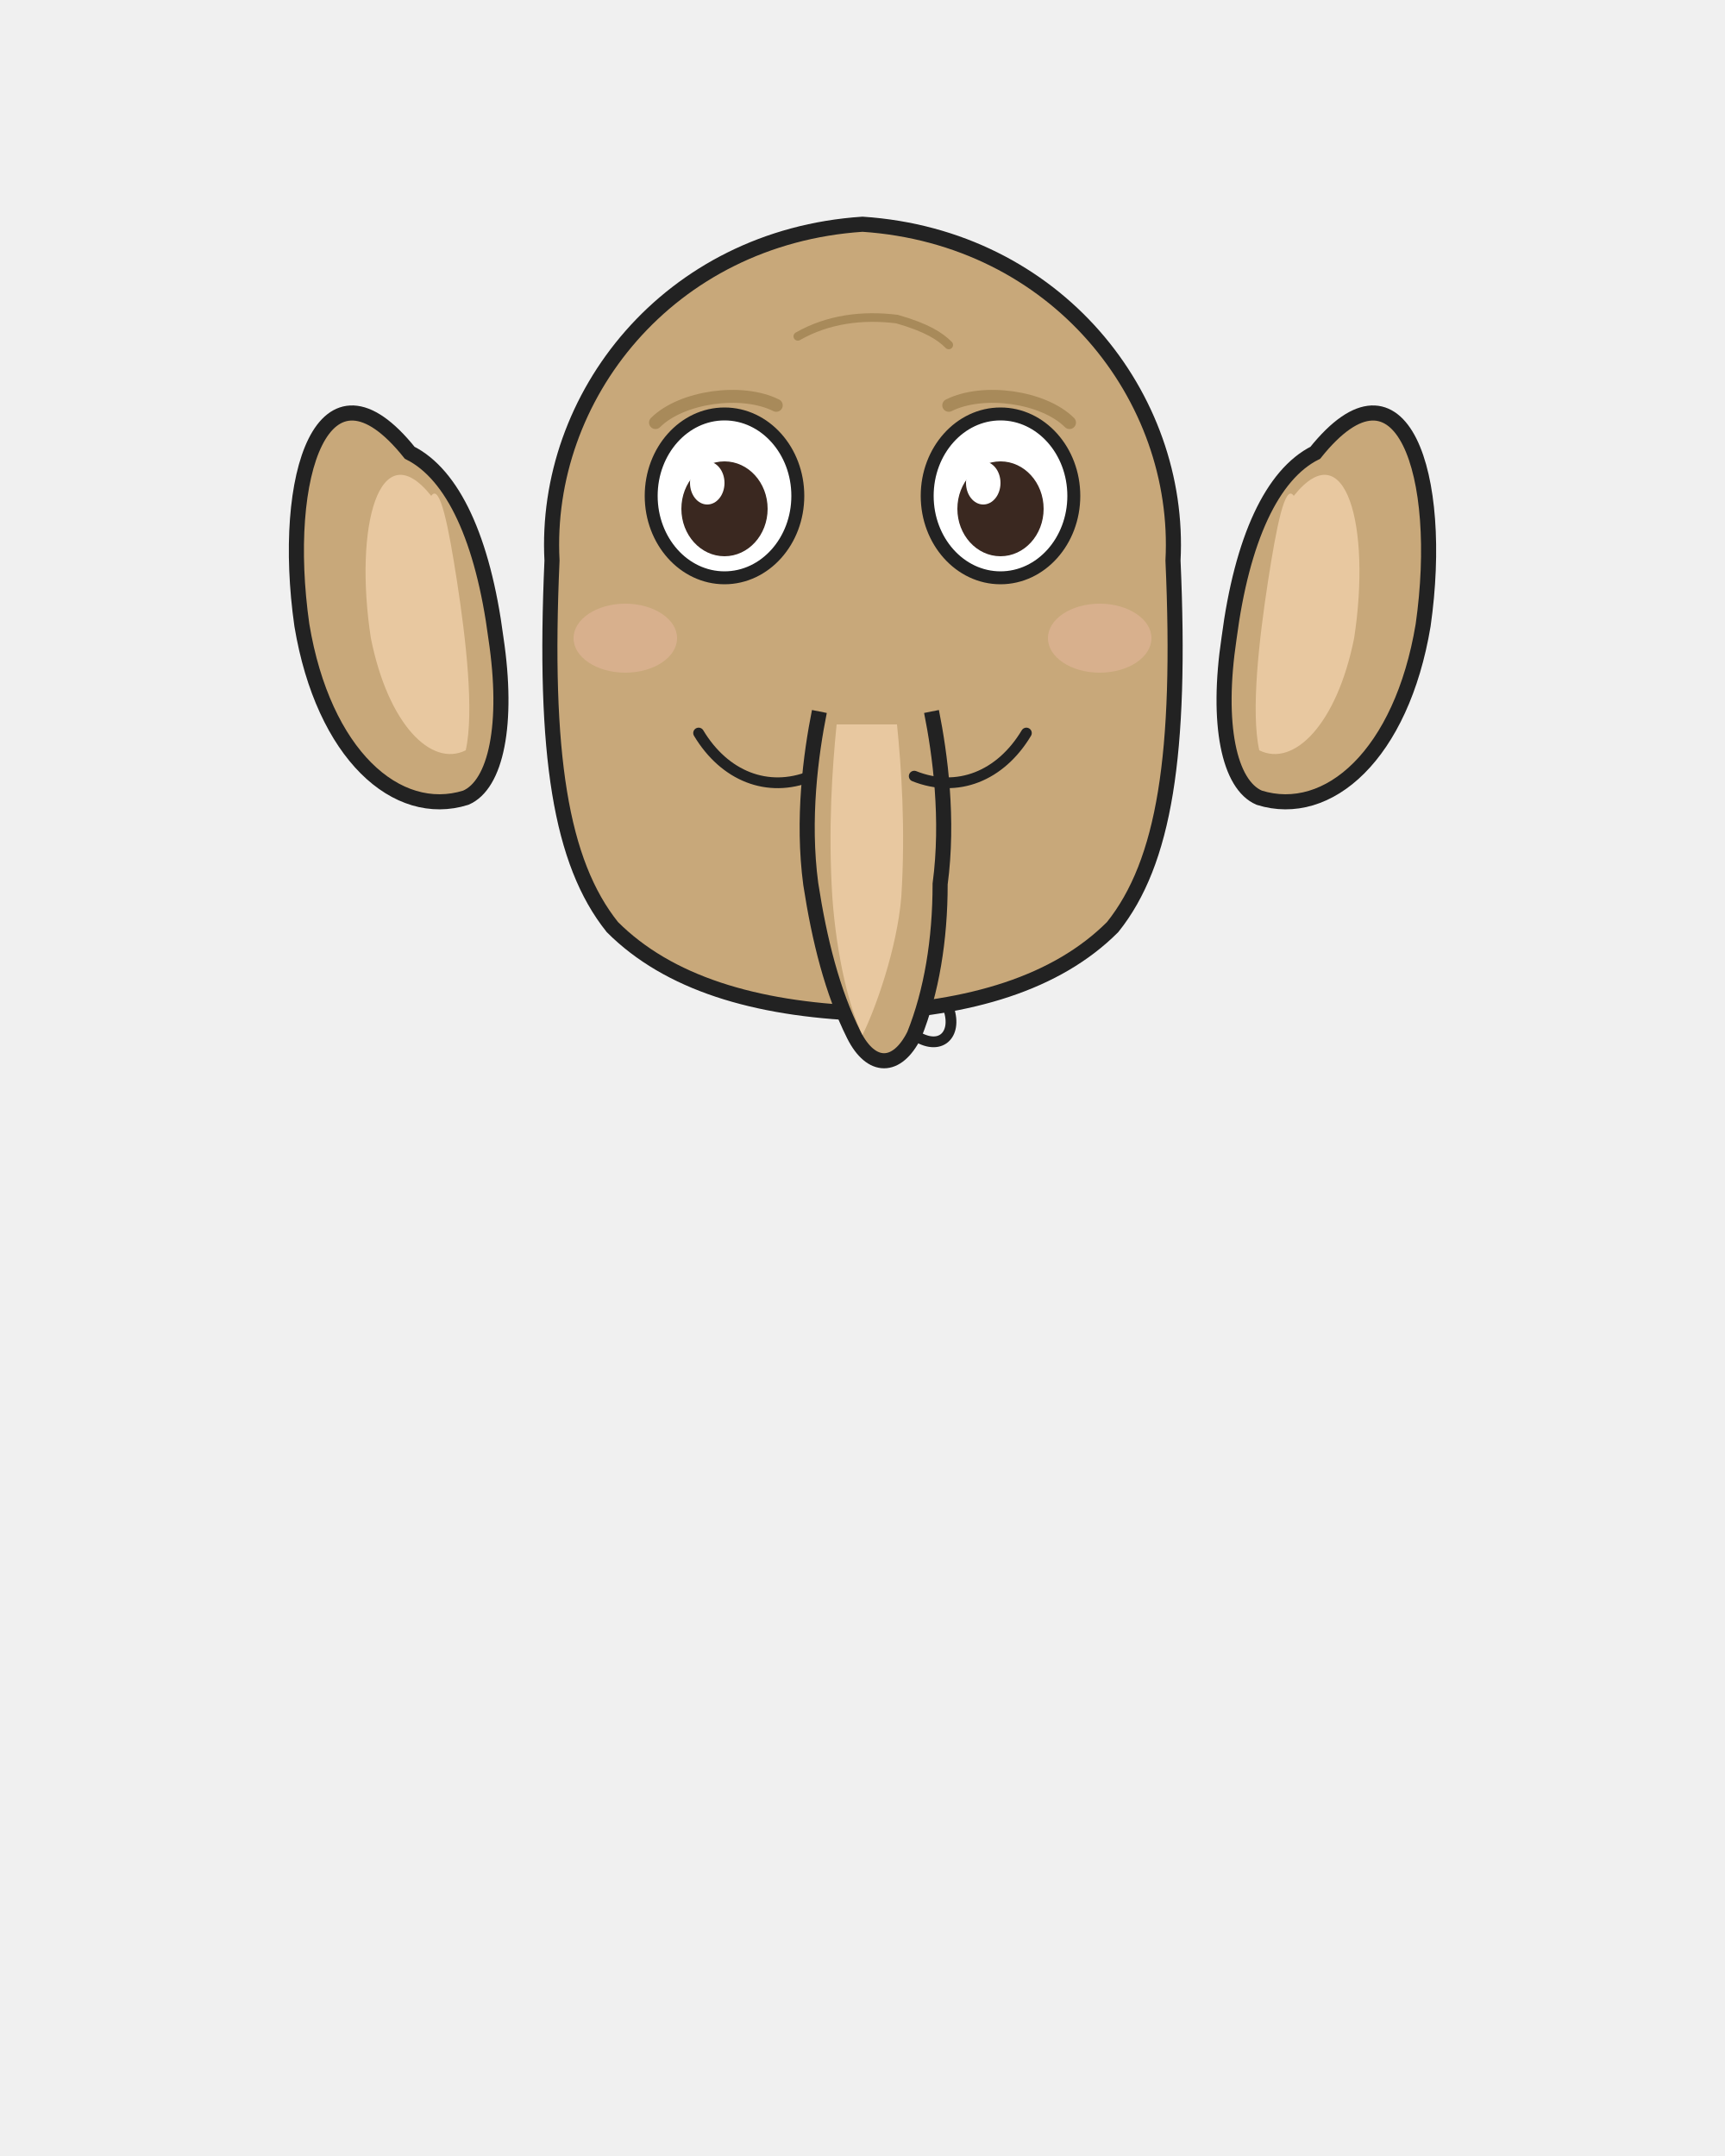
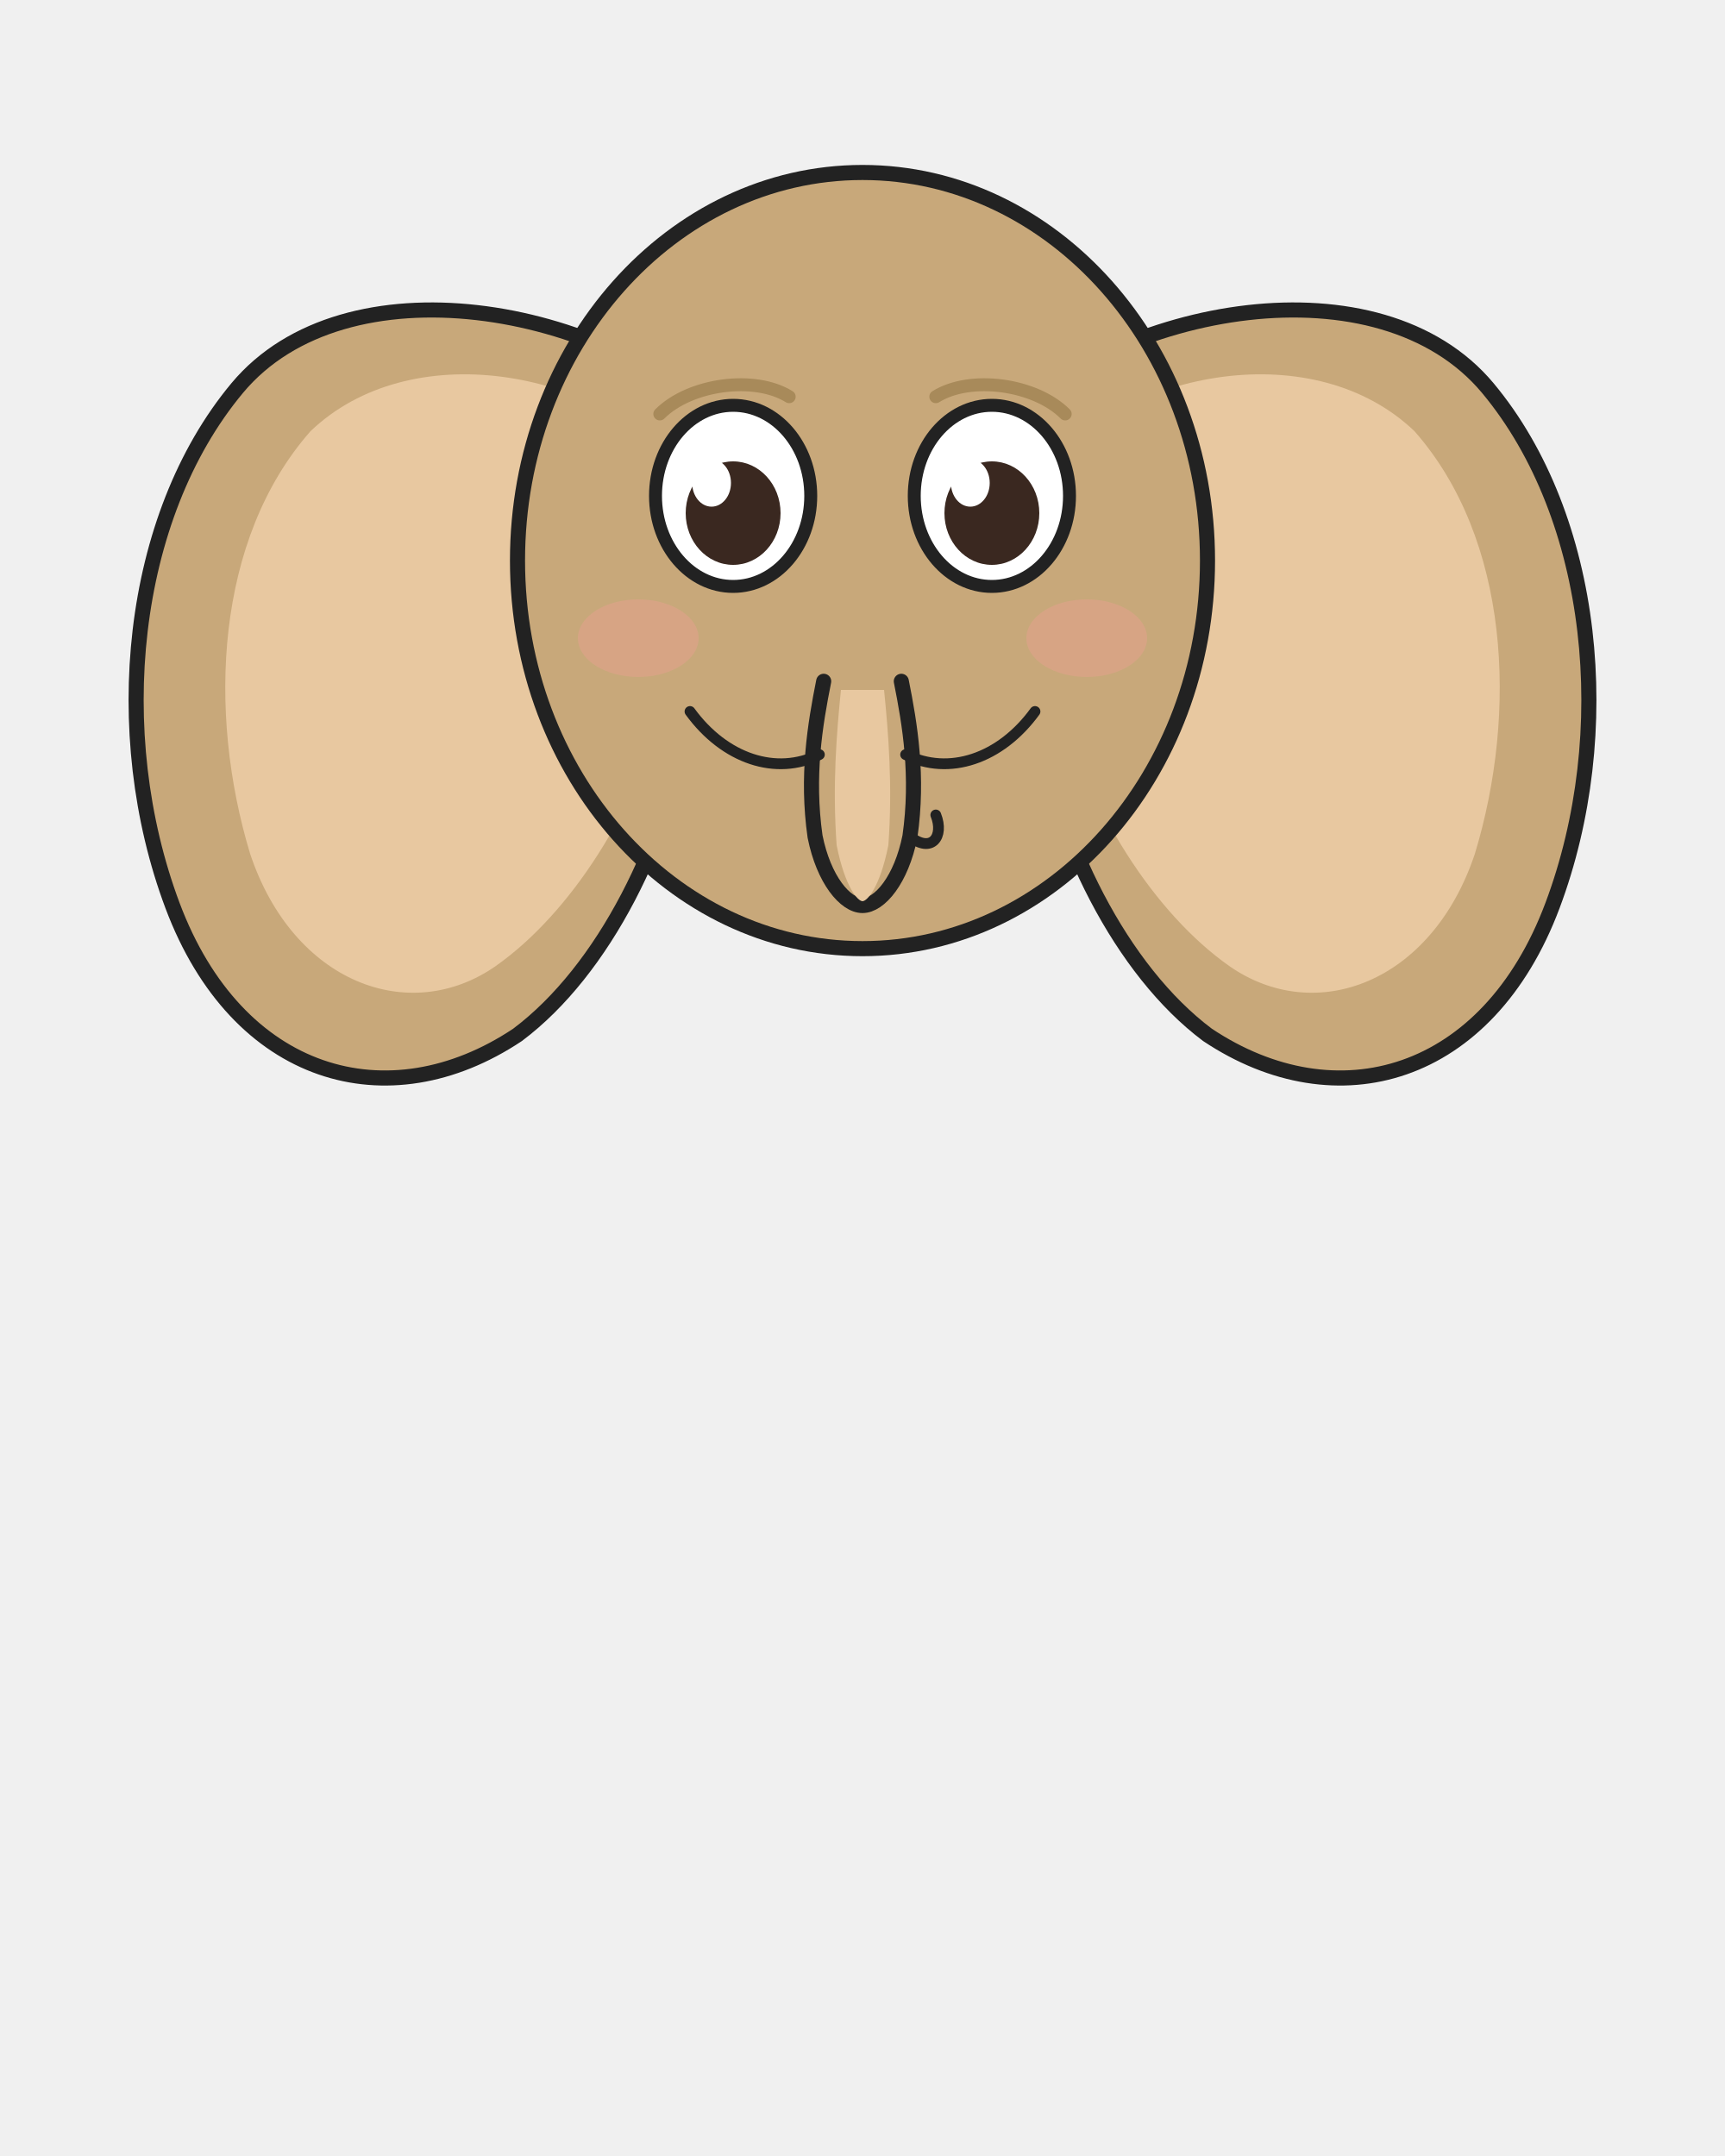
<svg xmlns="http://www.w3.org/2000/svg" viewBox="0 0 400 500">
-   <path d="M95,105 C75,80 65,110 70,145 C75,175 92,190 108,185 C115,182 118,168 115,148 C112,125 105,110 95,105Z" fill="#C8A87A" stroke="#222" stroke-width="3.5" />
-   <path d="M100,115 C88,100 82,122 86,148 C90,168 100,178 108,174 C110,165 108,148 106,135 C104,122 102,112 100,115Z" fill="#E8C8A0" stroke="none" />
-   <path d="M305,105 C325,80 335,110 330,145 C325,175 308,190 292,185 C285,182 282,168 285,148 C288,125 295,110 305,105Z" fill="#C8A87A" stroke="#222" stroke-width="3.5" />
-   <path d="M300,115 C312,100 318,122 314,148 C310,168 300,178 292,174 C290,165 292,148 294,135 C296,122 298,112 300,115Z" fill="#E8C8A0" stroke="none" />
-   <path d="M128,130 C126,92 155,55 200,52 C245,55 274,92 272,130 C274,175 270,200 258,215 C245,228 225,234 200,235 C175,234 155,228 142,215 C130,200 126,175 128,130Z" fill="#C8A87A" stroke="#222" stroke-width="3.5" />
-   <ellipse cx="168" cy="115" rx="17" ry="19" fill="#FFFFFF" stroke="#222" stroke-width="3" />
-   <ellipse cx="168" cy="118" rx="10" ry="11" fill="#3A2820" />
-   <ellipse cx="164" cy="112" rx="4" ry="5" fill="#FFFFFF" />
-   <ellipse cx="232" cy="115" rx="17" ry="19" fill="#FFFFFF" stroke="#222" stroke-width="3" />
-   <ellipse cx="232" cy="118" rx="10" ry="11" fill="#3A2820" />
-   <ellipse cx="228" cy="112" rx="4" ry="5" fill="#FFFFFF" />
-   <path d="M152,98 C158,92 172,90 180,94" fill="none" stroke="#A88A5A" stroke-width="3" stroke-linecap="round" />
-   <path d="M220,94 C228,90 242,92 248,98" fill="none" stroke="#A88A5A" stroke-width="3" stroke-linecap="round" />
-   <path d="M190,165 C188,175 186,190 188,205 C190,218 193,230 198,240 C202,248 208,248 212,240 C216,230 218,218 218,205 C220,190 218,175 216,165" fill="#C8A87A" stroke="#222" stroke-width="3.5" />
-   <path d="M194,168 C193,178 192,192 193,208 C194,222 197,234 200,240 C203,234 208,220 209,208 C210,192 209,178 208,168" fill="#E8C8A0" stroke="none" />
-   <path d="M212,240 C218,244 222,240 220,234" fill="none" stroke="#222" stroke-width="2.5" stroke-linecap="round" />
-   <path d="M162,170 C168,180 178,184 188,180" fill="none" stroke="#222" stroke-width="2.5" stroke-linecap="round" />
-   <path d="M238,170 C232,180 222,184 212,180" fill="none" stroke="#222" stroke-width="2.5" stroke-linecap="round" />
-   <ellipse cx="145" cy="148" rx="12" ry="8" fill="#E8B8A0" opacity="0.5" />
-   <ellipse cx="255" cy="148" rx="12" ry="8" fill="#E8B8A0" opacity="0.5" />
-   <path d="M185,78 C192,74 200,73 208,74 C215,76 218,78 220,80" fill="none" stroke="#A88A5A" stroke-width="2" stroke-linecap="round" />
+   <path d="M170,100 C140,70 80,60 55,90 C30,120 25,170 40,210 C55,250 90,260 120,240 C140,225 155,195 160,165" fill="#C8A87A" stroke="#222" stroke-width="3.5" stroke-linejoin="round" />
+   <path d="M160,110 C138,85 95,78 72,100 C50,125 48,165 58,198 C68,228 95,238 115,224 C132,212 148,188 155,160" fill="#E8C8A0" stroke="none" />
+   <path d="M230,100 C260,70 320,60 345,90 C370,120 375,170 360,210 C345,250 310,260 280,240 C260,225 245,195 240,165" fill="#C8A87A" stroke="#222" stroke-width="3.5" stroke-linejoin="round" />
+   <path d="M240,110 C262,85 305,78 328,100 C350,125 352,165 342,198 C332,228 305,238 285,224 C268,212 252,188 245,160" fill="#E8C8A0" stroke="none" />
+   <ellipse cx="200" cy="130" rx="80" ry="90" fill="#C8A87A" stroke="#222" stroke-width="3.5" />
+   <ellipse cx="170" cy="115" rx="18" ry="21" fill="#FFFFFF" stroke="#222" stroke-width="3" />
+   <ellipse cx="170" cy="119" rx="11" ry="12" fill="#3A2820" />
+   <ellipse cx="165" cy="112" rx="4.5" ry="5.5" fill="#FFFFFF" />
+   <ellipse cx="230" cy="115" rx="18" ry="21" fill="#FFFFFF" stroke="#222" stroke-width="3" />
+   <ellipse cx="230" cy="119" rx="11" ry="12" fill="#3A2820" />
+   <ellipse cx="225" cy="112" rx="4.5" ry="5.5" fill="#FFFFFF" />
+   <path d="M153,96 C160,89 175,87 183,92" fill="none" stroke="#A88A5A" stroke-width="3" stroke-linecap="round" />
+   <path d="M217,92 C225,87 240,89 247,96" fill="none" stroke="#A88A5A" stroke-width="3" stroke-linecap="round" />
+   <path d="M191,158 C189,168 187,180 189,194 C191,204 196,210 200,210 C204,210 209,204 211,194 C213,180 211,168 209,158" fill="#C8A87A" stroke="#222" stroke-width="3.5" stroke-linecap="round" />
+   <path d="M195,160 C194,170 193,182 194,196 C196,206 199,209 200,209 C201,209 204,206 206,196 C207,182 206,170 205,160" fill="#E8C8A0" stroke="none" />
+   <path d="M211,194 C216,198 219,194 217,189" fill="none" stroke="#222" stroke-width="2.5" stroke-linecap="round" />
+   <path d="M160,165 C168,176 180,180 190,175" fill="none" stroke="#222" stroke-width="2.5" stroke-linecap="round" />
+   <path d="M240,165 C232,176 220,180 210,175" fill="none" stroke="#222" stroke-width="2.5" stroke-linecap="round" />
+   <ellipse cx="148" cy="148" rx="14" ry="9" fill="#E8A090" opacity="0.45" />
+   <ellipse cx="252" cy="148" rx="14" ry="9" fill="#E8A090" opacity="0.45" />
</svg>
